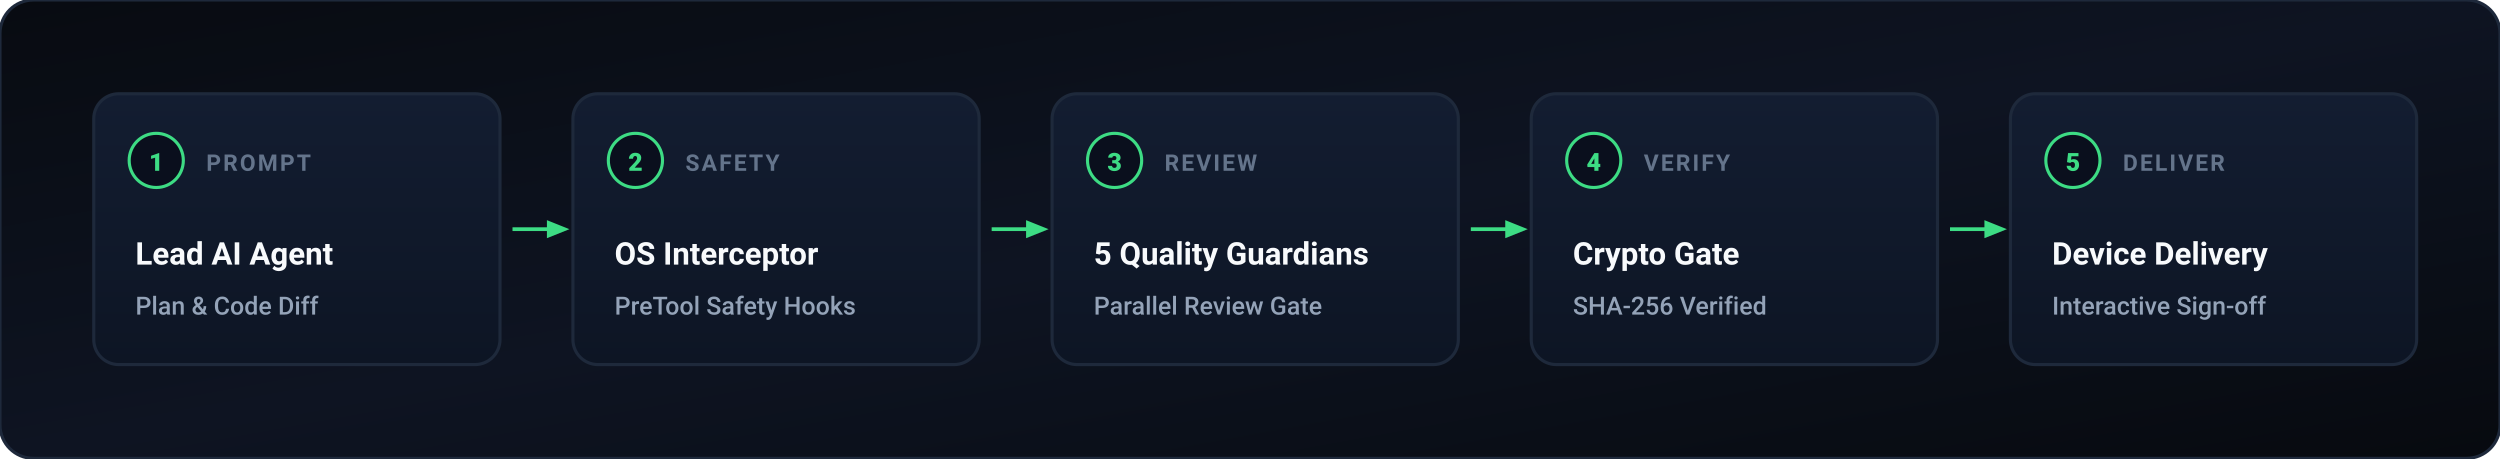
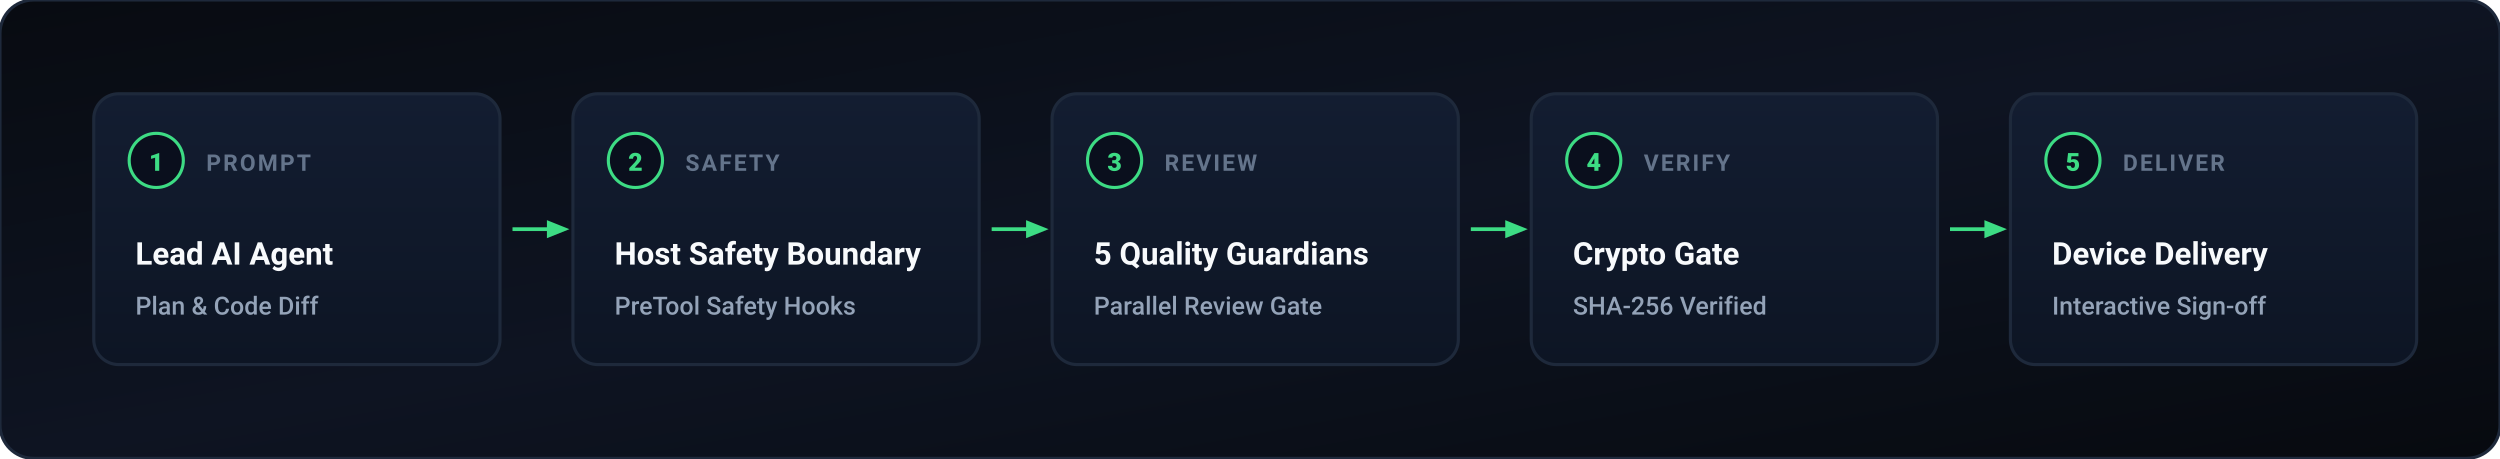
<svg xmlns="http://www.w3.org/2000/svg" viewBox="0 0 1200 220" width="1200" height="220">
  <defs>
    <linearGradient id="pipe-bg" x1="0%" y1="0%" x2="100%" y2="100%">
      <stop offset="0%" stop-color="#080B11" />
      <stop offset="50%" stop-color="#0E1422" />
      <stop offset="100%" stop-color="#070A0F" />
    </linearGradient>
    <linearGradient id="card-bg" x1="0%" y1="0%" x2="0%" y2="100%">
      <stop offset="0%" stop-color="#131D31" />
      <stop offset="100%" stop-color="#0D1524" />
    </linearGradient>
    <marker id="pipe-arrow" viewBox="0 0 10 10" refX="6" refY="5" markerWidth="6" markerHeight="6" orient="auto-start-reverse">
      <path d="M 0 1 L 10 5 L 0 9 z" fill="#3DDC84" />
    </marker>
  </defs>
  <rect width="1200" height="220" rx="16" fill="url(#pipe-bg)" stroke="#1E293B" stroke-width="1.5" />
  <g transform="translate(45, 45)">
    <rect width="195" height="130" rx="12" fill="url(#card-bg)" stroke="#1E293B" stroke-width="1.5" />
    <circle cx="30" cy="32" r="13" fill="#0A0F1D" stroke="#3DDC84" stroke-width="1.5" />
    <text x="30" y="37" text-anchor="middle" fill="#3DDC84" font-family="-apple-system, BlinkMacSystemFont, 'Segoe UI', Roboto, sans-serif" font-size="12" font-weight="800">1</text>
    <text x="54" y="37" fill="#64748B" font-family="-apple-system, BlinkMacSystemFont, 'Segoe UI', Roboto, sans-serif" font-size="11" font-weight="700" letter-spacing="1">PROMPT</text>
    <text x="20" y="82" fill="#F8FAFC" font-family="-apple-system, BlinkMacSystemFont, 'Segoe UI', Roboto, sans-serif" font-size="15" font-weight="700">Lead AI Agent</text>
    <text x="20" y="106" fill="#94A3B8" font-family="-apple-system, BlinkMacSystemFont, 'Segoe UI', Roboto, sans-serif" font-size="12" font-weight="500">Plan &amp; Code Diff</text>
  </g>
  <line x1="246" y1="110" x2="269" y2="110" stroke="#3DDC84" stroke-width="1.8" marker-end="url(#pipe-arrow)" />
  <g transform="translate(275, 45)">
    <rect width="195" height="130" rx="12" fill="url(#card-bg)" stroke="#1E293B" stroke-width="1.5" />
    <circle cx="30" cy="32" r="13" fill="#0A0F1D" stroke="#3DDC84" stroke-width="1.5" />
    <text x="30" y="37" text-anchor="middle" fill="#3DDC84" font-family="-apple-system, BlinkMacSystemFont, 'Segoe UI', Roboto, sans-serif" font-size="12" font-weight="800">2</text>
    <text x="54" y="37" fill="#64748B" font-family="-apple-system, BlinkMacSystemFont, 'Segoe UI', Roboto, sans-serif" font-size="11" font-weight="700" letter-spacing="1">SAFETY</text>
-     <text x="20" y="82" fill="#F8FAFC" font-family="-apple-system, BlinkMacSystemFont, 'Segoe UI', Roboto, sans-serif" font-size="15" font-weight="700">OS Interceptor</text>
+     <text x="20" y="82" fill="#F8FAFC" font-family="-apple-system, BlinkMacSystemFont, 'Segoe UI', Roboto, sans-serif" font-size="15" font-weight="700">Host Safety Boundary</text>
    <text x="20" y="106" fill="#94A3B8" font-family="-apple-system, BlinkMacSystemFont, 'Segoe UI', Roboto, sans-serif" font-size="12" font-weight="500">PreTool Safety Hooks</text>
  </g>
  <line x1="476" y1="110" x2="499" y2="110" stroke="#3DDC84" stroke-width="1.8" marker-end="url(#pipe-arrow)" />
  <g transform="translate(505, 45)">
    <rect width="195" height="130" rx="12" fill="url(#card-bg)" stroke="#1E293B" stroke-width="1.5" />
    <circle cx="30" cy="32" r="13" fill="#0A0F1D" stroke="#3DDC84" stroke-width="1.5" />
    <text x="30" y="37" text-anchor="middle" fill="#3DDC84" font-family="-apple-system, BlinkMacSystemFont, 'Segoe UI', Roboto, sans-serif" font-size="12" font-weight="800">3</text>
    <text x="54" y="37" fill="#64748B" font-family="-apple-system, BlinkMacSystemFont, 'Segoe UI', Roboto, sans-serif" font-size="11" font-weight="700" letter-spacing="1">REVIEW</text>
    <text x="20" y="82" fill="#F8FAFC" font-family="-apple-system, BlinkMacSystemFont, 'Segoe UI', Roboto, sans-serif" font-size="15" font-weight="700">5 Quality Guardians</text>
    <text x="20" y="106" fill="#94A3B8" font-family="-apple-system, BlinkMacSystemFont, 'Segoe UI', Roboto, sans-serif" font-size="12" font-weight="500">Parallel Review Gate</text>
  </g>
  <line x1="706" y1="110" x2="729" y2="110" stroke="#3DDC84" stroke-width="1.8" marker-end="url(#pipe-arrow)" />
  <g transform="translate(735, 45)">
    <rect width="195" height="130" rx="12" fill="url(#card-bg)" stroke="#1E293B" stroke-width="1.5" />
    <circle cx="30" cy="32" r="13" fill="#0A0F1D" stroke="#3DDC84" stroke-width="1.5" />
    <text x="30" y="37" text-anchor="middle" fill="#3DDC84" font-family="-apple-system, BlinkMacSystemFont, 'Segoe UI', Roboto, sans-serif" font-size="12" font-weight="800">4</text>
    <text x="54" y="37" fill="#64748B" font-family="-apple-system, BlinkMacSystemFont, 'Segoe UI', Roboto, sans-serif" font-size="11" font-weight="700" letter-spacing="1">VERIFY</text>
    <text x="20" y="82" fill="#F8FAFC" font-family="-apple-system, BlinkMacSystemFont, 'Segoe UI', Roboto, sans-serif" font-size="15" font-weight="700">Crypto Gate</text>
    <text x="20" y="106" fill="#94A3B8" font-family="-apple-system, BlinkMacSystemFont, 'Segoe UI', Roboto, sans-serif" font-size="12" font-weight="500">SHA-256 Verified</text>
  </g>
  <line x1="936" y1="110" x2="959" y2="110" stroke="#3DDC84" stroke-width="1.8" marker-end="url(#pipe-arrow)" />
  <g transform="translate(965, 45)">
    <rect width="195" height="130" rx="12" fill="url(#card-bg)" stroke="#1E293B" stroke-width="1.5" />
    <circle cx="30" cy="32" r="13" fill="#0A0F1D" stroke="#3DDC84" stroke-width="1.5" />
    <text x="30" y="37" text-anchor="middle" fill="#3DDC84" font-family="-apple-system, BlinkMacSystemFont, 'Segoe UI', Roboto, sans-serif" font-size="12" font-weight="800">5</text>
    <text x="54" y="37" fill="#64748B" font-family="-apple-system, BlinkMacSystemFont, 'Segoe UI', Roboto, sans-serif" font-size="11" font-weight="700" letter-spacing="1">DELIVER</text>
    <text x="20" y="82" fill="#F8FAFC" font-family="-apple-system, BlinkMacSystemFont, 'Segoe UI', Roboto, sans-serif" font-size="15" font-weight="700">Device Delivery</text>
    <text x="20" y="106" fill="#94A3B8" font-family="-apple-system, BlinkMacSystemFont, 'Segoe UI', Roboto, sans-serif" font-size="12" font-weight="500">Interactive Sign-off</text>
  </g>
</svg>
